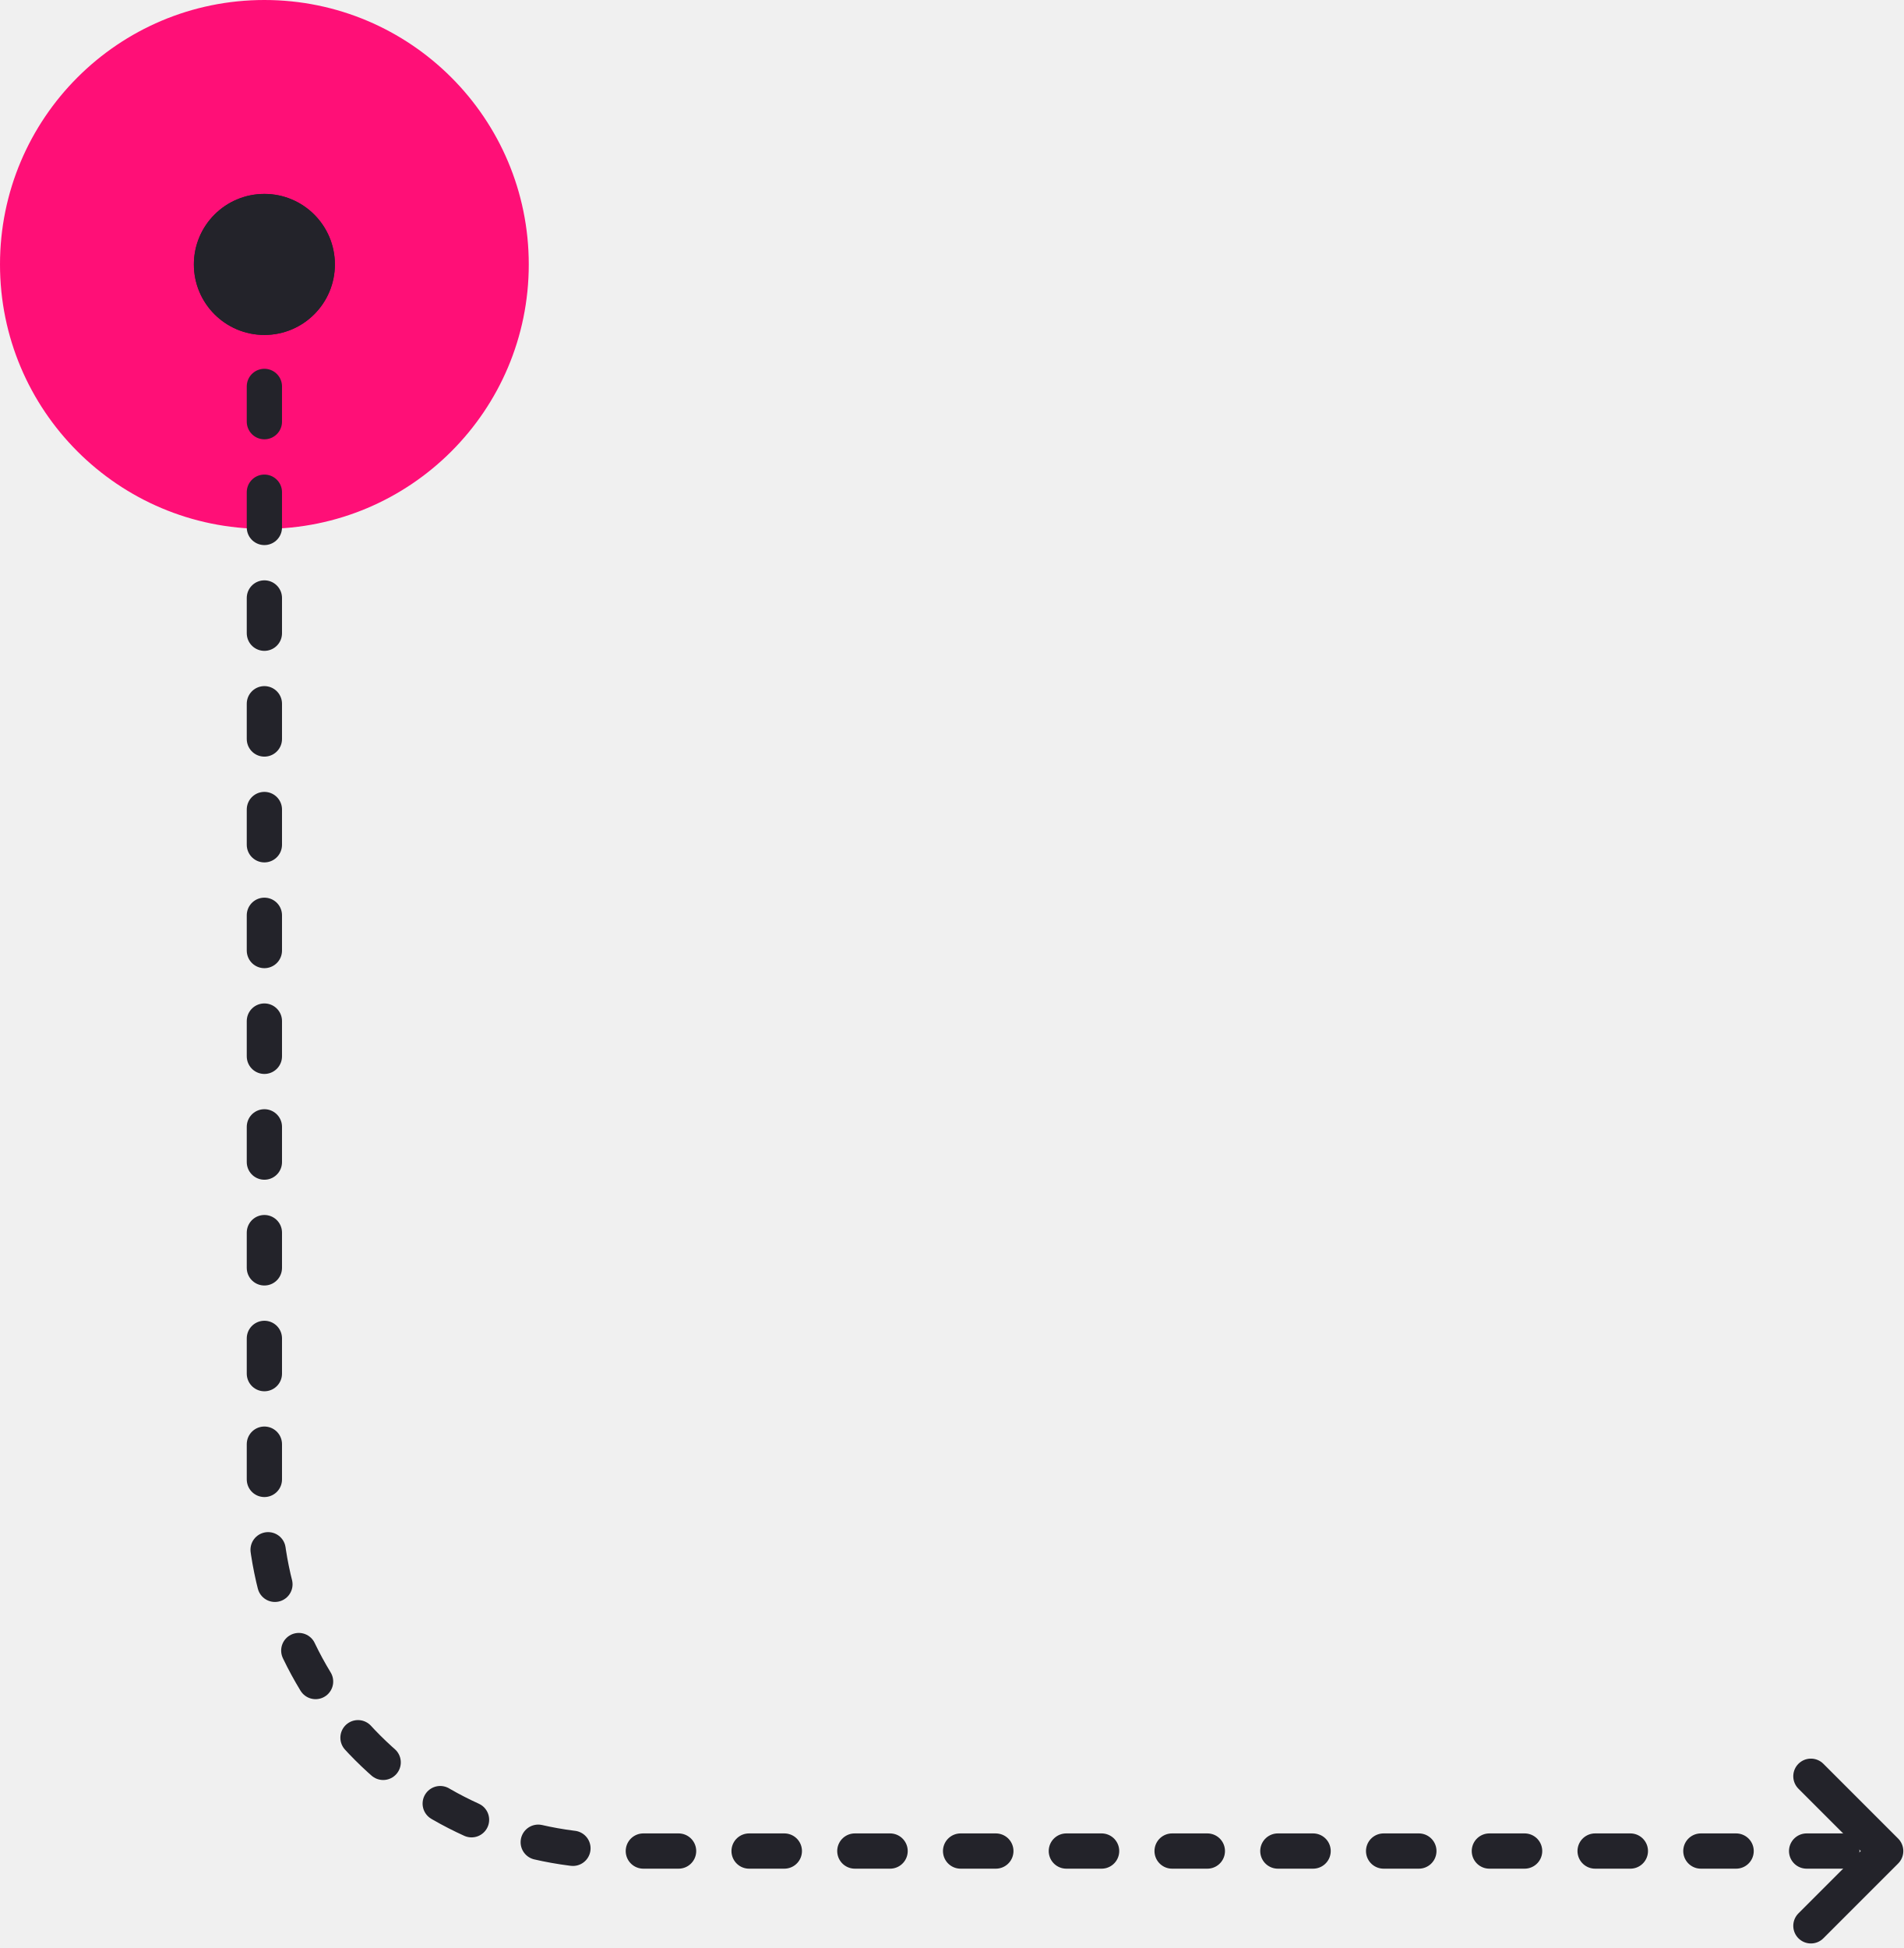
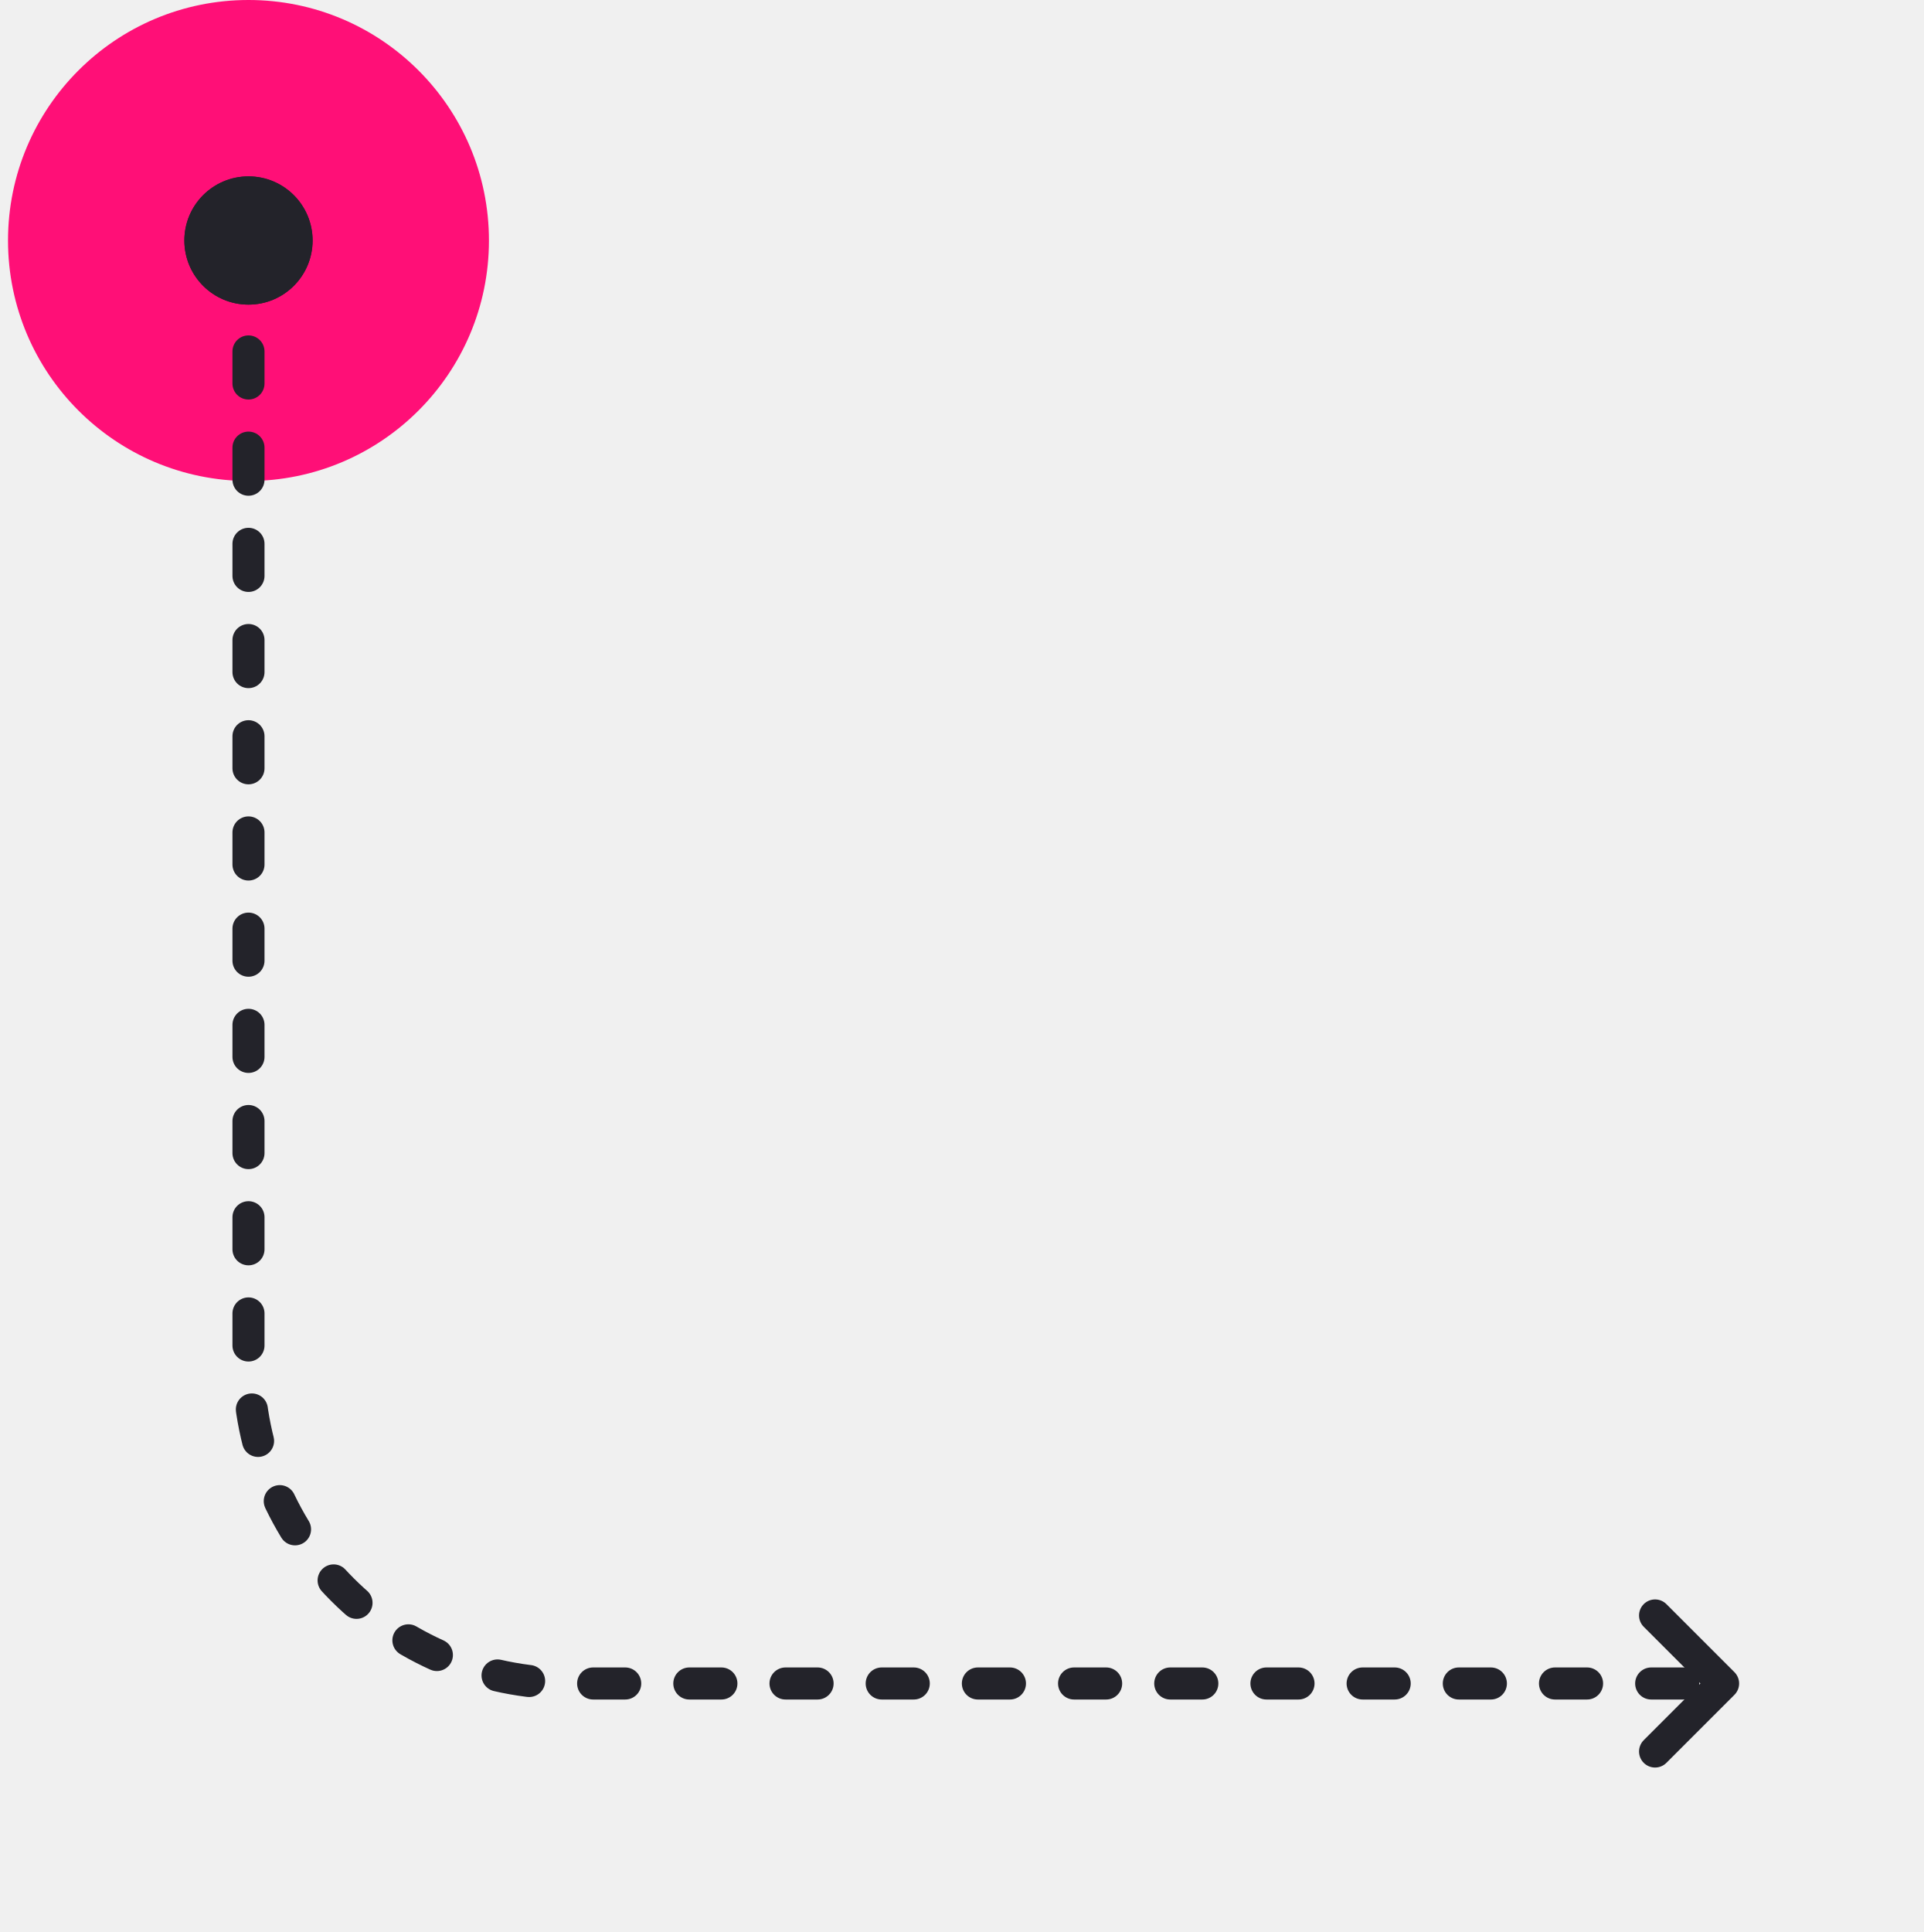
- <svg xmlns="http://www.w3.org/2000/svg" xmlns:xlink="http://www.w3.org/1999/xlink" width="216px" height="221px" viewBox="0 0 216 221" version="1.1">
+ <svg xmlns="http://www.w3.org/2000/svg" xmlns:xlink="http://www.w3.org/1999/xlink" width="240px" height="241px" viewBox="0 0 240 241" version="1.1">
  <defs>
    <circle id="path-1" cx="12" cy="12" r="8" />
    <circle id="path-3" cx="10" cy="10" r="8" />
  </defs>
-   <g id="Landing-3" stroke="none" stroke-width="1" fill="none" fill-rule="evenodd">
-     <g id="Flow/Down/Curve/Right-Alt" transform="translate(30, 30)">
+   <g id="Down-Curve-Right-Alt" stroke="none" stroke-width="1" fill="none" fill-rule="evenodd" transform="translate(0, 0)">
+     <g id="Flow/Down/Curve/Right-Alt" transform="translate(31, 30)">
      <g id="_-Assets/End-point/interaction/tap-alt" transform="translate(-30, -30)">
        <circle id="fill" fill="#FF0F77" fill-rule="evenodd" cx="30" cy="30" r="30" />
        <g id="_-Assets/End-point/cap/circle" transform="translate(18, 18)">
          <mask id="mask-2" fill="white">
            <use xlink:href="#path-1" />
          </mask>
          <use id="Oval" fill="#23232A" fill-rule="evenodd" xlink:href="#path-1" />
        </g>
      </g>
      <path d="M0,2.84217094e-14 L139,2.84217094e-14 C161.091,2.43635869e-14 179,17.909 179,40 L179,180 L179,180" id="path" stroke="#23232A" stroke-width="4" stroke-linecap="round" stroke-linejoin="round" stroke-dasharray="4,8" transform="translate(89.5, 90) rotate(-180) translate(-89.5, -90) " />
      <g id="_-Assets/End-point/cap/chevron" transform="translate(179, 180) rotate(-360) translate(-179, -180) translate(169, 170)" stroke="#23232A" stroke-linecap="round" stroke-linejoin="round" stroke-width="4">
        <polyline id="Path" transform="translate(6.485281, 10) rotate(-315) translate(-6.485281, -10) " points="0.485 4 12.485 4 12.485 16" />
      </g>
      <g id="_-Assets/End-point/cap/circle" transform="translate(0, 0) rotate(-90) translate(-0, -0) translate(-10, -10)">
        <mask id="mask-4" fill="white">
          <use xlink:href="#path-3" />
        </mask>
        <use id="Oval" fill="#23232A" fill-rule="evenodd" xlink:href="#path-3" />
      </g>
    </g>
  </g>
</svg>
